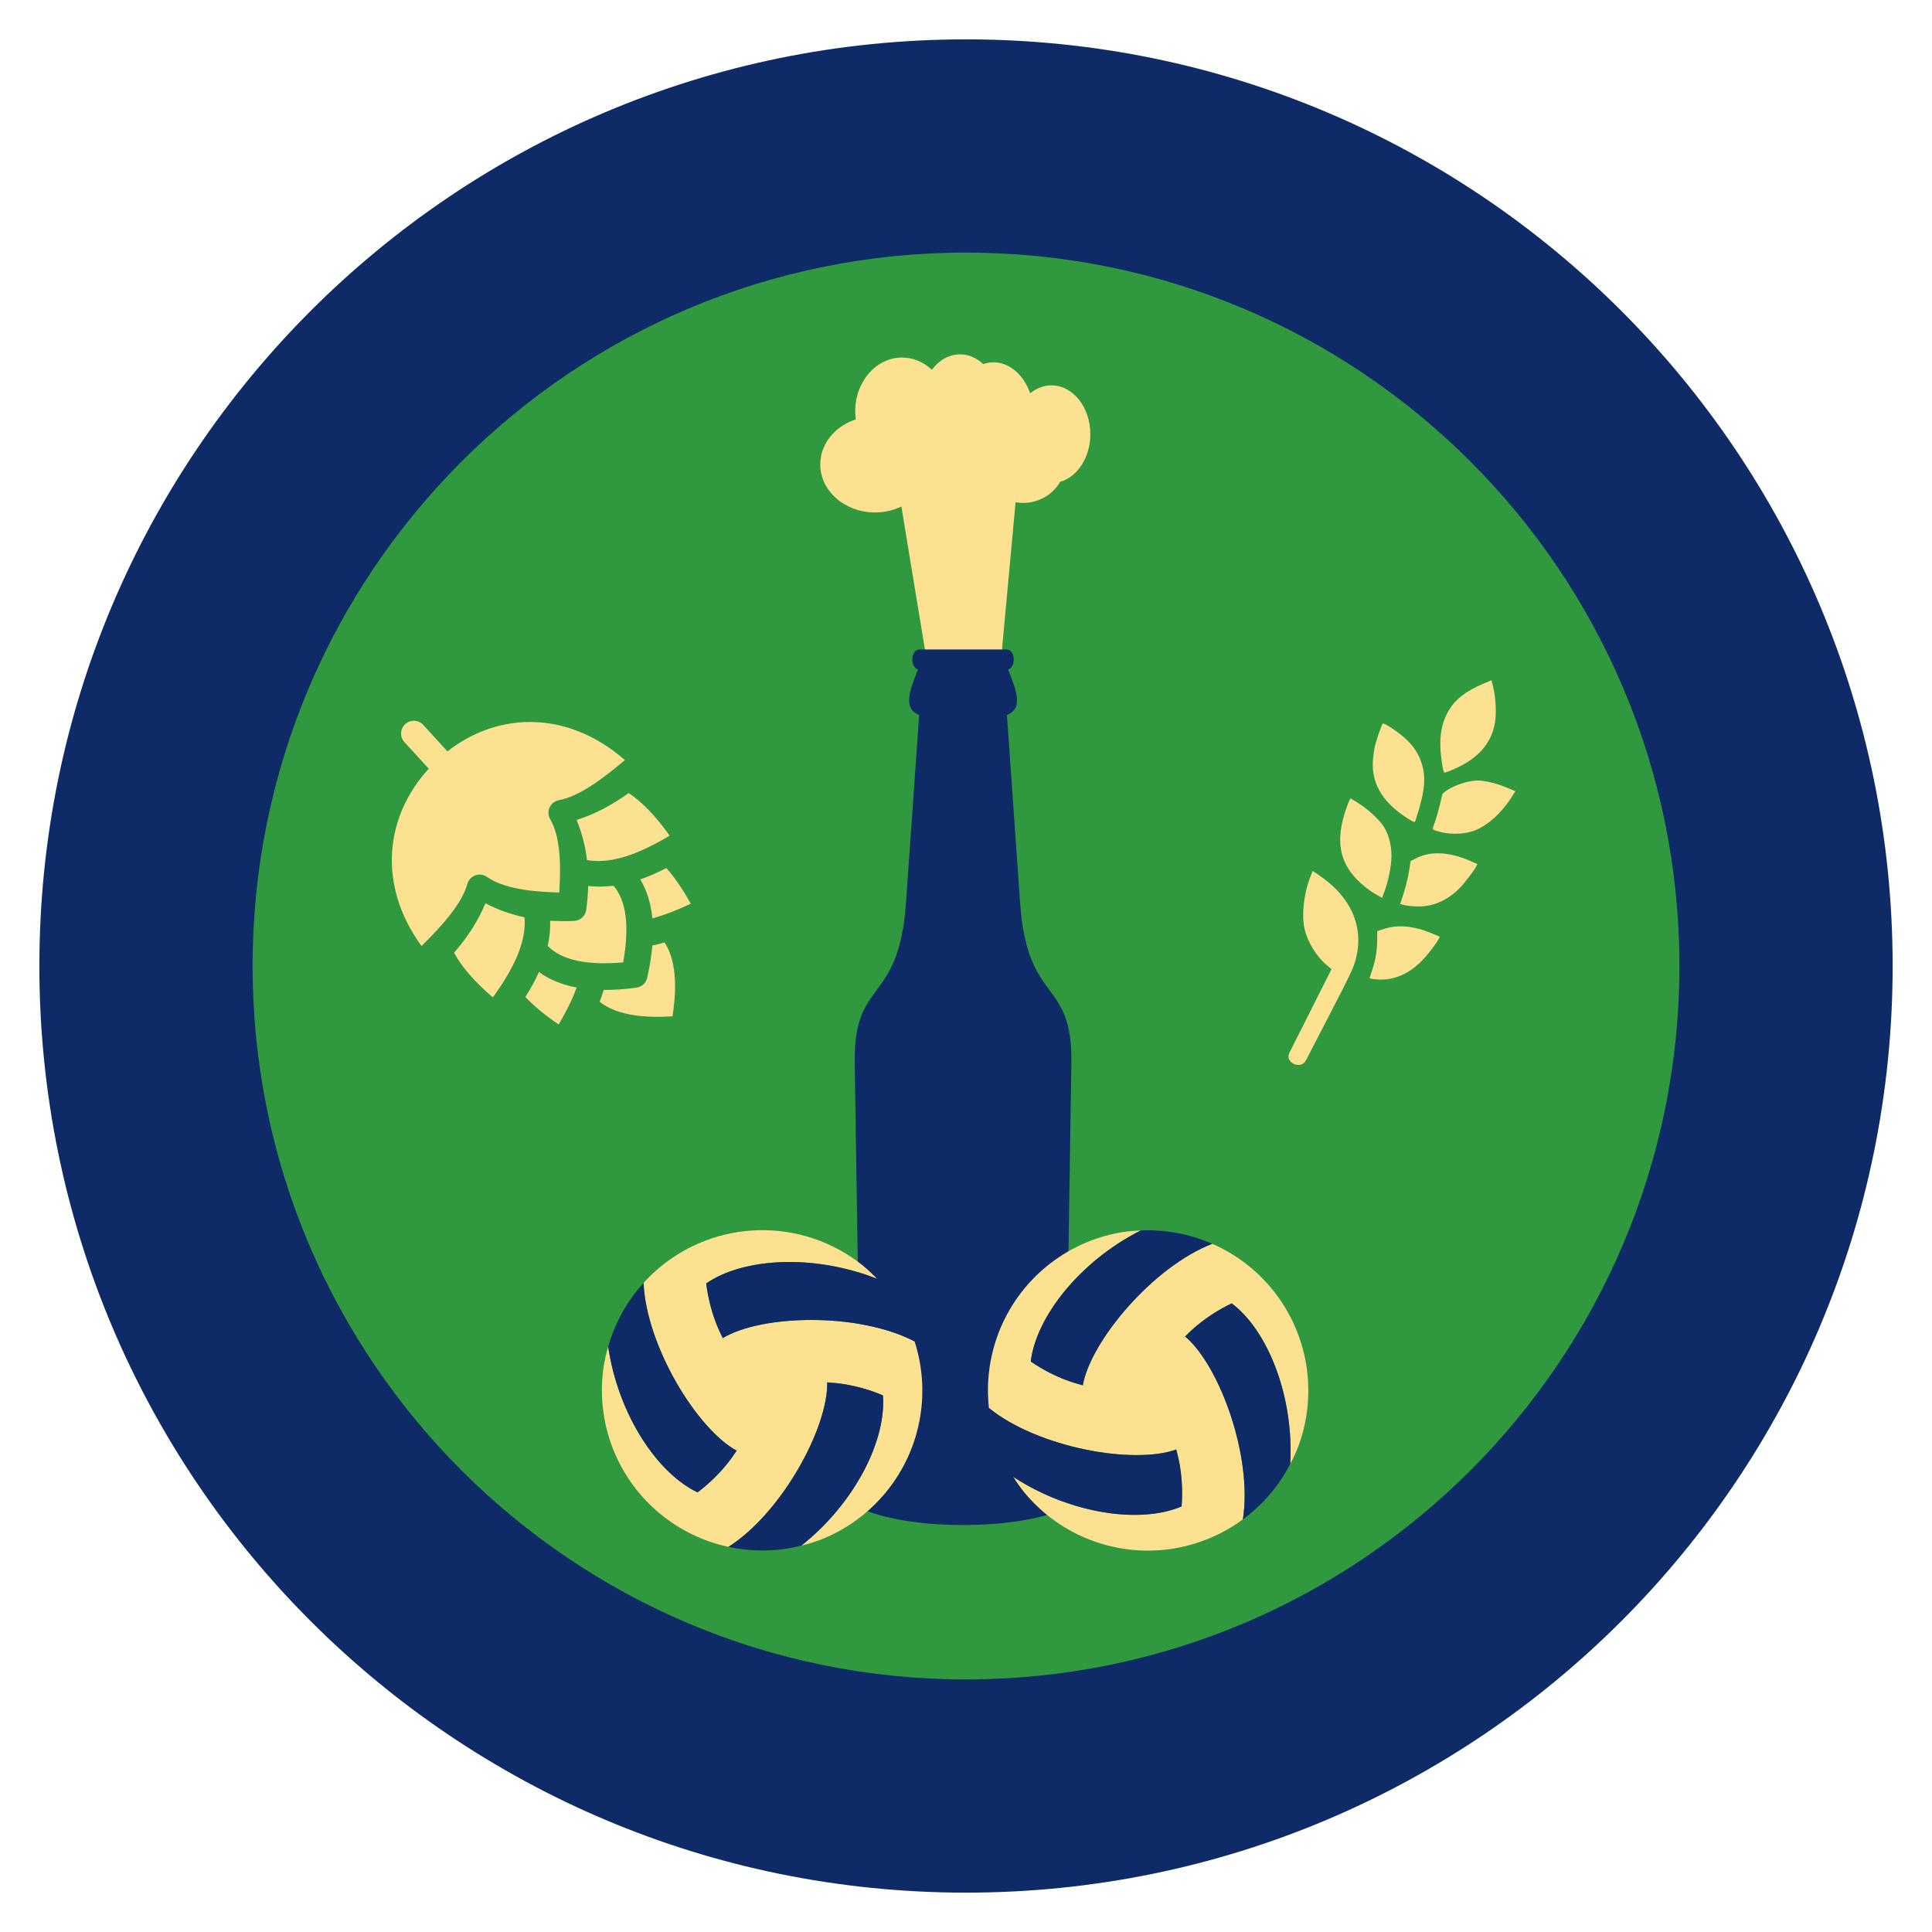
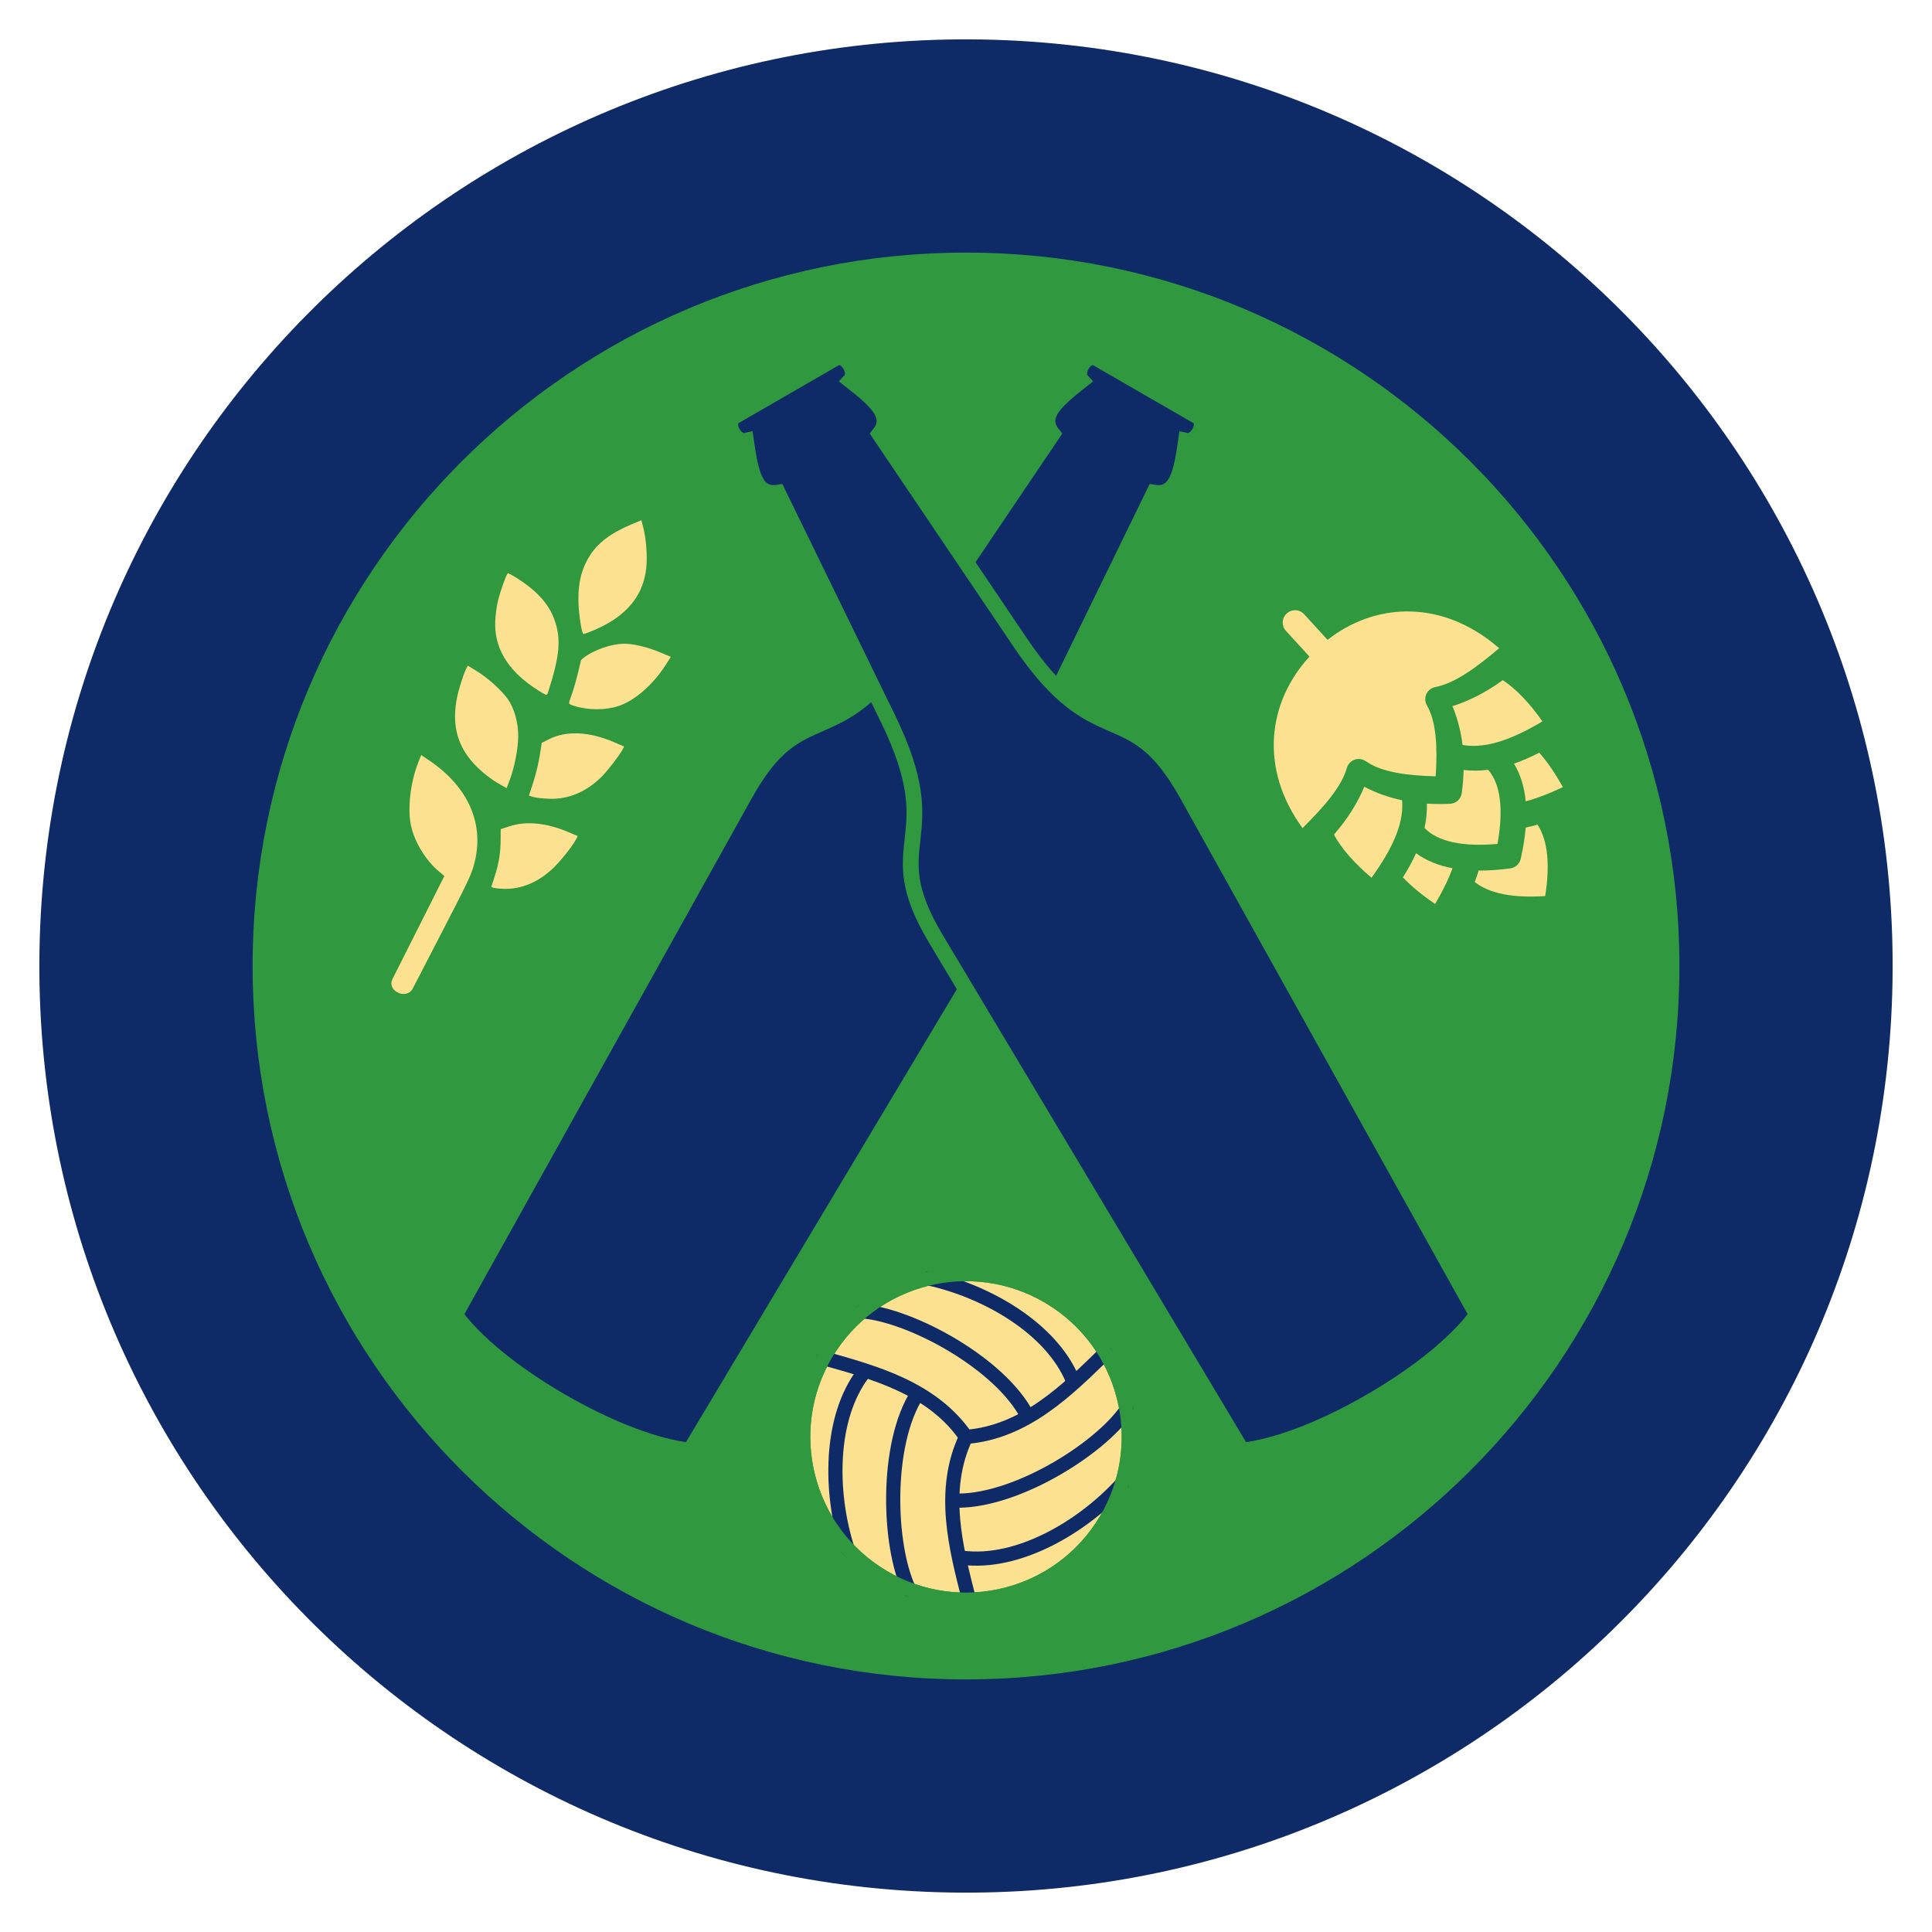
<svg xmlns="http://www.w3.org/2000/svg" xmlns:xlink="http://www.w3.org/1999/xlink" width="245.403mm" height="245.403mm" viewBox="0 0 245.403 245.403" version="1.1" id="svg2358">
  <defs id="defs2355">
-     <color-profile name="ISO-Coated-v2-300---ECI-" xlink:href="../../../WINDOWS/system32/spool/drivers/color/ISOcoated_v2_300_eci.icc" id="color-profile942" />
+     <color-profile name="ISO-Coated-v2-300---ECI-" xlink:href="../../../WINDOWS/system32/spool/drivers/color/ISOcoated_v2_300_eci.icc" id="color-profile2" />
  </defs>
  <g id="layer1" transform="translate(-86.07297,-21.80536)">
-     <circle r="117.702" cy="144.507" cx="208.775" id="blue_background" style="display:inline;vector-effect:none;fill:#0e2b68;fill-opacity:1;stroke:none;stroke-width:1;stroke-linecap:butt;stroke-linejoin:miter;stroke-miterlimit:4;stroke-dasharray:none;stroke-dashoffset:0;stroke-opacity:1" />
+     <circle r="117.702" cy="140.781" cx="211.305" id="blue_background" style="display:inline;vector-effect:none;fill:#0e2b68;fill-opacity:1;stroke:none;stroke-width:1;stroke-linecap:butt;stroke-linejoin:miter;stroke-miterlimit:4;stroke-dasharray:none;stroke-dashoffset:0;stroke-opacity:1" transform="rotate(1.016393)" />
    <circle r="90.617" cy="144.507" cx="208.775" id="green_background" style="display:inline;vector-effect:none;fill:#30983e;fill-opacity:1;stroke:none;stroke-width:1;stroke-linecap:butt;stroke-linejoin:miter;stroke-miterlimit:4;stroke-dasharray:none;stroke-dashoffset:0;stroke-opacity:1" />
-     <g id="hops" style="fill:#fce190;fill-opacity:1;stroke:none;stroke-width:0;stroke-miterlimit:4;stroke-dasharray:none" transform="translate(154.3493,117.6143)">
+     <g id="hops" style="fill:#fce190;fill-opacity:1;stroke:none;stroke-width:0;stroke-miterlimit:4;stroke-dasharray:none" transform="matrix(0.9670592,0,0,0.9670592,265.7644,103.4365)">
      <path id="path2303" d="m -15.743,-4.261 a 1.618,1.618 0 0 0 -1.063,0.425 1.618,1.618 0 0 0 -0.107,2.282 l 3.096,3.385 c -5.51,6.012 -6.605,14.699 -0.914,22.527 2.713,-2.698 5.09,-5.331 5.827,-7.909 a 1.618,1.618 0 0 1 2.483,-0.879 c 2.076,1.459 5.441,1.892 9.182,1.986 C 3,13.822 2.874,10.426 1.605,8.229 A 1.618,1.618 0 0 1 2.702,5.834 C 5.335,5.33 8.169,3.197 11.098,0.735 7.207,-2.667 2.885,-4.183 -1.273,-4.099 c -3.65,0.074 -7.173,1.381 -10.168,3.728 l -3.082,-3.37 a 1.618,1.618 0 0 0 -1.22,-0.521 z" style="color:#000000;font-style:normal;font-variant:normal;font-weight:normal;font-stretch:normal;font-size:medium;line-height:normal;font-family:sans-serif;font-variant-ligatures:normal;font-variant-position:normal;font-variant-caps:normal;font-variant-numeric:normal;font-variant-alternates:normal;font-feature-settings:normal;text-indent:0;text-align:start;text-decoration:none;text-decoration-line:none;text-decoration-style:solid;text-decoration-color:#000000;letter-spacing:normal;word-spacing:normal;text-transform:none;writing-mode:lr-tb;direction:ltr;text-orientation:mixed;dominant-baseline:auto;baseline-shift:baseline;text-anchor:start;white-space:normal;shape-padding:0;clip-rule:nonzero;display:inline;overflow:visible;visibility:visible;isolation:auto;mix-blend-mode:normal;color-interpolation:sRGB;color-interpolation-filters:linearRGB;solid-color:#000000;solid-opacity:1;vector-effect:none;fill:#fce190;fill-opacity:1;fill-rule:nonzero;stroke:none;stroke-width:1;stroke-linecap:round;stroke-linejoin:round;stroke-miterlimit:4;stroke-dasharray:none;stroke-dashoffset:0;stroke-opacity:1;color-rendering:auto;image-rendering:auto;shape-rendering:auto;text-rendering:auto;enable-background:accumulate" />
      <path id="path2301" d="M 11.575,4.924 C 9.404,6.494 7.218,7.63 4.96,8.34 5.612,9.898 6.063,11.589 6.284,13.43 c 0.107,0.019 0.213,0.04 0.319,0.054 C 9.567,13.889 12.945,12.625 16.786,10.338 15.086,7.946 13.366,6.111 11.575,4.924 Z" style="color:#000000;font-style:normal;font-variant:normal;font-weight:normal;font-stretch:normal;font-size:medium;line-height:normal;font-family:sans-serif;font-variant-ligatures:normal;font-variant-position:normal;font-variant-caps:normal;font-variant-numeric:normal;font-variant-alternates:normal;font-feature-settings:normal;text-indent:0;text-align:start;text-decoration:none;text-decoration-line:none;text-decoration-style:solid;text-decoration-color:#000000;letter-spacing:normal;word-spacing:normal;text-transform:none;writing-mode:lr-tb;direction:ltr;text-orientation:mixed;dominant-baseline:auto;baseline-shift:baseline;text-anchor:start;white-space:normal;shape-padding:0;clip-rule:nonzero;display:inline;overflow:visible;visibility:visible;isolation:auto;mix-blend-mode:normal;color-interpolation:sRGB;color-interpolation-filters:linearRGB;solid-color:#000000;solid-opacity:1;vector-effect:none;fill:#fce190;fill-opacity:1;fill-rule:nonzero;stroke:none;stroke-width:1;stroke-linecap:round;stroke-linejoin:round;stroke-miterlimit:4;stroke-dasharray:none;stroke-dashoffset:0;stroke-opacity:1;color-rendering:auto;image-rendering:auto;shape-rendering:auto;text-rendering:auto;enable-background:accumulate" />
      <path id="path2299" d="m 16.363,14.45 c -1.117,0.575 -2.221,1.062 -3.316,1.439 0.858,1.422 1.359,3.081 1.539,4.948 1.522,-0.407 3.148,-1.041 4.879,-1.858 -0.992,-1.787 -2.019,-3.303 -3.102,-4.529 z" style="color:#000000;font-style:normal;font-variant:normal;font-weight:normal;font-stretch:normal;font-size:medium;line-height:normal;font-family:sans-serif;font-variant-ligatures:normal;font-variant-position:normal;font-variant-caps:normal;font-variant-numeric:normal;font-variant-alternates:normal;font-feature-settings:normal;text-indent:0;text-align:start;text-decoration:none;text-decoration-line:none;text-decoration-style:solid;text-decoration-color:#000000;letter-spacing:normal;word-spacing:normal;text-transform:none;writing-mode:lr-tb;direction:ltr;text-orientation:mixed;dominant-baseline:auto;baseline-shift:baseline;text-anchor:start;white-space:normal;shape-padding:0;clip-rule:nonzero;display:inline;overflow:visible;visibility:visible;isolation:auto;mix-blend-mode:normal;color-interpolation:sRGB;color-interpolation-filters:linearRGB;solid-color:#000000;solid-opacity:1;vector-effect:none;fill:#fce190;fill-opacity:1;fill-rule:nonzero;stroke:none;stroke-width:1;stroke-linecap:round;stroke-linejoin:round;stroke-miterlimit:4;stroke-dasharray:none;stroke-dashoffset:0;stroke-opacity:1;color-rendering:auto;image-rendering:auto;shape-rendering:auto;text-rendering:auto;enable-background:accumulate" />
      <path id="path2296" d="m 9.654,16.698 c -1.077,0.136 -2.149,0.149 -3.222,0.025 -0.025,0.976 -0.105,1.989 -0.249,3.044 a 1.618,1.618 0 0 1 -1.527,1.397 c -1.061,0.049 -2.076,0.039 -3.048,-0.023 0.027,1.077 -0.082,2.141 -0.313,3.199 1.749,1.805 4.983,2.497 9.584,2.094 0.811,-4.546 0.415,-7.834 -1.226,-9.737 z" style="color:#000000;font-style:normal;font-variant:normal;font-weight:normal;font-stretch:normal;font-size:medium;line-height:normal;font-family:sans-serif;font-variant-ligatures:normal;font-variant-position:normal;font-variant-caps:normal;font-variant-numeric:normal;font-variant-alternates:normal;font-feature-settings:normal;text-indent:0;text-align:start;text-decoration:none;text-decoration-line:none;text-decoration-style:solid;text-decoration-color:#000000;letter-spacing:normal;word-spacing:normal;text-transform:none;writing-mode:lr-tb;direction:ltr;text-orientation:mixed;dominant-baseline:auto;baseline-shift:baseline;text-anchor:start;white-space:normal;shape-padding:0;clip-rule:nonzero;display:inline;overflow:visible;visibility:visible;isolation:auto;mix-blend-mode:normal;color-interpolation:sRGB;color-interpolation-filters:linearRGB;solid-color:#000000;solid-opacity:1;vector-effect:none;fill:#fce190;fill-opacity:1;fill-rule:nonzero;stroke:none;stroke-width:1;stroke-linecap:round;stroke-linejoin:round;stroke-miterlimit:4;stroke-dasharray:none;stroke-dashoffset:0;stroke-opacity:1;color-rendering:auto;image-rendering:auto;shape-rendering:auto;text-rendering:auto;enable-background:accumulate" />
      <path id="path2294" d="m -6.616,18.928 c -0.908,2.186 -2.233,4.262 -3.989,6.283 1.025,1.888 2.702,3.762 4.932,5.668 2.618,-3.621 4.18,-6.875 4.041,-9.862 -0.005,-0.105 -0.015,-0.211 -0.025,-0.316 -1.817,-0.385 -3.463,-0.984 -4.959,-1.773 z" style="color:#000000;font-style:normal;font-variant:normal;font-weight:normal;font-stretch:normal;font-size:medium;line-height:normal;font-family:sans-serif;font-variant-ligatures:normal;font-variant-position:normal;font-variant-caps:normal;font-variant-numeric:normal;font-variant-alternates:normal;font-feature-settings:normal;text-indent:0;text-align:start;text-decoration:none;text-decoration-line:none;text-decoration-style:solid;text-decoration-color:#000000;letter-spacing:normal;word-spacing:normal;text-transform:none;writing-mode:lr-tb;direction:ltr;text-orientation:mixed;dominant-baseline:auto;baseline-shift:baseline;text-anchor:start;white-space:normal;shape-padding:0;clip-rule:nonzero;display:inline;overflow:visible;visibility:visible;isolation:auto;mix-blend-mode:normal;color-interpolation:sRGB;color-interpolation-filters:linearRGB;solid-color:#000000;solid-opacity:1;vector-effect:none;fill:#fce190;fill-opacity:1;fill-rule:nonzero;stroke:none;stroke-width:1;stroke-linecap:round;stroke-linejoin:round;stroke-miterlimit:4;stroke-dasharray:none;stroke-dashoffset:0;stroke-opacity:1;color-rendering:auto;image-rendering:auto;shape-rendering:auto;text-rendering:auto;enable-background:accumulate" />
      <path id="path2292" d="m 16.137,23.901 c -0.521,0.15 -1.038,0.276 -1.552,0.382 -0.109,1.302 -0.33,2.676 -0.657,4.116 a 1.618,1.618 0 0 1 -1.364,1.247 c -1.463,0.198 -2.851,0.295 -4.158,0.287 -0.15,0.499 -0.321,1.001 -0.515,1.505 1.931,1.526 5.046,2.124 9.253,1.846 0.652,-4.163 0.339,-7.323 -1.006,-9.383 z" style="color:#000000;font-style:normal;font-variant:normal;font-weight:normal;font-stretch:normal;font-size:medium;line-height:normal;font-family:sans-serif;font-variant-ligatures:normal;font-variant-position:normal;font-variant-caps:normal;font-variant-numeric:normal;font-variant-alternates:normal;font-feature-settings:normal;text-indent:0;text-align:start;text-decoration:none;text-decoration-line:none;text-decoration-style:solid;text-decoration-color:#000000;letter-spacing:normal;word-spacing:normal;text-transform:none;writing-mode:lr-tb;direction:ltr;text-orientation:mixed;dominant-baseline:auto;baseline-shift:baseline;text-anchor:start;white-space:normal;shape-padding:0;clip-rule:nonzero;display:inline;overflow:visible;visibility:visible;isolation:auto;mix-blend-mode:normal;color-interpolation:sRGB;color-interpolation-filters:linearRGB;solid-color:#000000;solid-opacity:1;vector-effect:none;fill:#fce190;fill-opacity:1;fill-rule:nonzero;stroke:none;stroke-width:1;stroke-linecap:round;stroke-linejoin:round;stroke-miterlimit:4;stroke-dasharray:none;stroke-dashoffset:0;stroke-opacity:1;color-rendering:auto;image-rendering:auto;shape-rendering:auto;text-rendering:auto;enable-background:accumulate" />
      <path id="path2139-2-9" d="m 0.183,27.656 c -0.473,1.056 -1.056,2.111 -1.727,3.17 1.123,1.189 2.54,2.349 4.232,3.496 C 3.656,32.671 4.433,31.108 4.973,29.628 3.131,29.282 1.523,28.637 0.183,27.656 Z" style="color:#000000;font-style:normal;font-variant:normal;font-weight:normal;font-stretch:normal;font-size:medium;line-height:normal;font-family:sans-serif;font-variant-ligatures:normal;font-variant-position:normal;font-variant-caps:normal;font-variant-numeric:normal;font-variant-alternates:normal;font-feature-settings:normal;text-indent:0;text-align:start;text-decoration:none;text-decoration-line:none;text-decoration-style:solid;text-decoration-color:#000000;letter-spacing:normal;word-spacing:normal;text-transform:none;writing-mode:lr-tb;direction:ltr;text-orientation:mixed;dominant-baseline:auto;baseline-shift:baseline;text-anchor:start;white-space:normal;shape-padding:0;clip-rule:nonzero;display:inline;overflow:visible;visibility:visible;isolation:auto;mix-blend-mode:normal;color-interpolation:sRGB;color-interpolation-filters:linearRGB;solid-color:#000000;solid-opacity:1;vector-effect:none;fill:#fce190;fill-opacity:1;fill-rule:nonzero;stroke:none;stroke-width:1;stroke-linecap:round;stroke-linejoin:round;stroke-miterlimit:4;stroke-dasharray:none;stroke-dashoffset:0;stroke-opacity:1;color-rendering:auto;image-rendering:auto;shape-rendering:auto;text-rendering:auto;enable-background:accumulate" />
    </g>
-     <g id="barley" style="fill:#fce190;fill-opacity:1;stroke:none" transform="translate(154.3493,117.6143)">
+     <g id="barley" style="fill:#fce190;fill-opacity:1;stroke:none" transform="matrix(1.231608,0,0,1.231608,18.30664,99.46041)">
      <path id="path6033" d="m 95.495,37.93 2.678,-5.317 2.678,-5.317 -0.596,-0.503 C 98.925,25.671 97.782,23.794 97.419,22.134 97.034,20.375 97.333,17.704 98.151,15.602 l 0.308,-0.783 0.703,0.473 c 4.205,2.792 5.905,6.708 4.73,10.894 -0.292,1.042 -0.638,1.767 -3.307,6.927 l -2.98,5.763 c -0.662,1.279 -2.72,0.248 -2.106,-0.938 z" style="clip-rule:evenodd;display:inline;fill:#fce190;fill-opacity:1;fill-rule:evenodd;stroke:none;stroke-width:1;stroke-linecap:round;stroke-linejoin:round;stroke-miterlimit:2.75;stroke-dasharray:none" />
      <path id="path6031" d="m 105.693,28.384 c 0.03,-0.057 0.201,-0.576 0.385,-1.164 0.408,-1.296 0.57,-2.336 0.578,-3.716 l 0.006,-1.042 0.938,-0.305 c 1.689,-0.549 3.758,-0.349 5.968,0.577 l 1.04,0.441 -0.175,0.337 c -0.376,0.723 -1.678,2.347 -2.461,3.066 -1.372,1.261 -2.89,1.949 -4.486,2.033 -0.813,0.043 -1.866,-0.087 -1.796,-0.223 z" style="clip-rule:evenodd;display:inline;fill:#fce190;fill-opacity:1;fill-rule:evenodd;stroke:none;stroke-width:1;stroke-linecap:round;stroke-linejoin:round;stroke-miterlimit:2.75;stroke-dasharray:none" />
      <path id="path6029" d="m 105.833,17.38 c -3.66,-2.571 -4.666,-5.613 -3.29,-9.948 0.197,-0.621 0.44,-1.289 0.541,-1.483 l 0.182,-0.353 0.989,0.609 c 1.132,0.695 2.571,2.005 3.178,2.901 0.662,0.977 1.06,2.464 1.036,3.859 -0.023,1.287 -0.404,3.189 -0.902,4.494 l -0.292,0.774 -0.557,-0.312 c -0.306,-0.171 -0.704,-0.413 -0.883,-0.541 z" style="clip-rule:evenodd;display:inline;fill:#fce190;fill-opacity:1;fill-rule:evenodd;stroke:none;stroke-width:1;stroke-linecap:round;stroke-linejoin:round;stroke-miterlimit:2.75;stroke-dasharray:none" />
      <path id="path6027" d="m 110.032,17.596 c 0.249,-0.772 0.545,-1.995 0.658,-2.717 l 0.204,-1.314 0.749,-0.379 c 1.788,-0.906 4.149,-0.797 6.717,0.311 l 1.026,0.446 -0.182,0.353 c -0.268,0.519 -1.539,2.168 -2.102,2.73 -1.585,1.581 -3.444,2.371 -5.417,2.301 -0.665,-0.023 -1.411,-0.107 -1.659,-0.184 l -0.452,-0.137 z" style="clip-rule:evenodd;display:inline;fill:#fce190;fill-opacity:1;fill-rule:evenodd;stroke:none;stroke-width:1;stroke-linecap:round;stroke-linejoin:round;stroke-miterlimit:2.75;stroke-dasharray:none" />
      <path id="path6025" d="m 109.925,7.748 c -2.66,-1.849 -3.943,-4.11 -3.826,-6.739 0.029,-0.663 0.158,-1.618 0.285,-2.122 0.258,-1.022 0.879,-2.762 1.001,-2.8 0.164,-0.052 1.477,0.777 2.373,1.505 1.205,0.974 2.007,2.044 2.443,3.26 0.713,1.988 0.562,3.723 -0.652,7.483 -0.11,0.329 -0.137,0.335 -0.54,0.109 -0.236,-0.132 -0.722,-0.446 -1.084,-0.697 z" style="clip-rule:evenodd;display:inline;fill:#fce190;fill-opacity:1;fill-rule:evenodd;stroke:none;stroke-width:1;stroke-linecap:round;stroke-linejoin:round;stroke-miterlimit:2.75;stroke-dasharray:none" />
      <path id="path6023" d="m 113.749,9.265 c 0.049,-0.165 0.191,-0.579 0.317,-0.922 0.128,-0.341 0.379,-1.229 0.56,-1.973 l 0.327,-1.353 c 0.945,-0.915 3.212,-1.767 4.72,-1.674 1.023,0.074 2.265,0.397 3.45,0.894 l 1.086,0.453 -0.521,0.819 c -1.306,2.046 -3.202,3.701 -4.872,4.252 -1.37,0.452 -3.172,0.443 -4.615,-0.024 -0.491,-0.157 -0.526,-0.2 -0.45,-0.474 z" style="clip-rule:evenodd;display:inline;fill:#fce190;fill-opacity:1;fill-rule:evenodd;stroke:none;stroke-width:1;stroke-linecap:round;stroke-linejoin:round;stroke-miterlimit:2.75;stroke-dasharray:none" />
      <path id="path4519-5-5-8" d="m 114.901,1.263 c -0.475,-3.001 -0.206,-5.114 0.876,-6.889 0.858,-1.405 2.177,-2.417 4.354,-3.338 l 1.043,-0.441 0.188,0.739 c 0.308,1.206 0.44,3.003 0.31,4.206 -0.304,2.816 -1.978,4.871 -5.115,6.28 -0.696,0.312 -1.317,0.541 -1.381,0.507 -0.067,-0.035 -0.188,-0.512 -0.275,-1.064 z" style="clip-rule:evenodd;display:inline;fill:#fce190;fill-opacity:1;fill-rule:evenodd;stroke:none;stroke-width:1;stroke-linecap:round;stroke-linejoin:round;stroke-miterlimit:2.75;stroke-dasharray:none" />
    </g>
-     <g transform="translate(328.9246,538.6407)" id="bottle" style="display:inline;stroke:none">
-       <path d="m -120.904,-471.825 a 4.944,6.306 0 0 0 -3.581,1.958 5.953,6.811 0 0 0 -3.785,-1.554 5.953,6.811 0 0 0 -5.953,6.811 5.953,6.811 0 0 0 0.071,1.047 6.962,6.105 0 0 0 -4.511,5.714 6.962,6.105 0 0 0 6.962,6.105 6.962,6.105 0 0 0 3.344,-0.75 l 3.114,18.912 9.687,-0.403 v -0.605 l 1.705,-18.451 a 5.398,5.297 0 0 0 0.97,0.087 5.398,5.297 0 0 0 4.694,-2.682 4.944,6.206 0 0 0 3.832,-6.046 4.944,6.206 0 0 0 -4.944,-6.206 4.944,6.206 0 0 0 -2.701,1.008 5.146,6.811 0 0 0 -4.665,-3.934 5.146,6.811 0 0 0 -1.303,0.222 4.944,6.306 0 0 0 -2.935,-1.232 z" style="display:inline;fill:#fce190;fill-opacity:1;stroke:none;stroke-width:1;stroke-linecap:round;stroke-linejoin:miter;stroke-miterlimit:4;stroke-dasharray:none;stroke-opacity:1" id="path4603-0-8" />
-       <path id="path4584-5-4" style="display:inline;fill:#0e2b68;fill-opacity:1;stroke:none;stroke-width:1;stroke-linecap:round;stroke-linejoin:miter;stroke-miterlimit:4;stroke-dasharray:none;stroke-opacity:1" d="m -126.025,-434.339 c -1.173,0 -1.261,2.224 -0.227,2.548 -1.14,2.843 -1.888,4.976 0.152,5.777 l -1.671,23.846 c -0.92,13.13 -6.681,9.436 -6.514,20.357 l 0.87,56.599 c 0,0 3.988,2.086 12.89,2.086 8.902,0 12.89,-2.086 12.89,-2.086 l 0.869,-56.599 c 0.168,-10.921 -5.593,-7.227 -6.514,-20.357 l -1.671,-23.846 c 2.04,-0.801 1.292,-2.934 0.152,-5.777 1.034,-0.324 0.945,-2.548 -0.227,-2.548 h -5.499 z" />
+     <g transform="matrix(1.158407,0.6688067,-0.6688067,1.158407,80.92148,654.756)" id="bottle_1" style="display:inline;stroke:#30983e;stroke-width:1.495;stroke-dasharray:none;stroke-opacity:1">
+       <path id="path4584-5-4" style="display:inline;fill:#0e2b68;fill-opacity:1;stroke:#30983e;stroke-width:1.495;stroke-linecap:round;stroke-linejoin:miter;stroke-miterlimit:4;stroke-dasharray:none;stroke-opacity:1" d="m -126.025,-434.339 c -1.173,0 -1.261,2.224 -0.227,2.548 -1.14,2.843 -1.888,4.976 0.152,5.777 l -1.671,23.846 c -0.92,13.13 -6.681,9.436 -6.514,20.357 l 0.87,56.599 c 0,0 3.988,2.086 12.89,2.086 8.902,0 12.89,-2.086 12.89,-2.086 l 0.869,-56.599 c 0.168,-10.921 -5.593,-7.227 -6.514,-20.357 l -1.671,-23.846 c 2.04,-0.801 1.292,-2.934 0.152,-5.777 1.034,-0.324 0.945,-2.548 -0.227,-2.548 h -5.499 z" />
    </g>
-     <g style="display:inline" transform="matrix(0.5673411,0.4565492,-0.4565492,0.5673411,115.1179,90.28504)" id="left_ball">
-       <path style="opacity:1;vector-effect:none;fill:#fce190;fill-opacity:1;stroke:none;stroke-width:5.505;stroke-linecap:round;stroke-linejoin:miter;stroke-miterlimit:4;stroke-dasharray:none;stroke-dashoffset:0;stroke-opacity:1" d="m -968.217,1629.799 a 76.984,76.984 0 0 0 -25.426,4.959 c -4e-4,0 4.1e-4,0.01 0,0.014 a 76.984,76.984 0 0 0 -0.002,0 76.984,76.984 0 0 0 -29.777,20.332 c 0.082,1.847 0.239,3.726 0.484,5.633 0.253,1.969 0.589,3.965 1.002,5.979 0.413,2.014 0.902,4.045 1.461,6.084 0.559,2.039 1.186,4.087 1.877,6.133 1.381,4.092 3.014,8.182 4.84,12.188 1.826,4.006 3.848,7.929 6.008,11.697 2.16,3.768 4.459,7.379 6.842,10.758 2.383,3.379 4.849,6.525 7.344,9.363 1.247,1.419 2.502,2.76 3.756,4.016 1.254,1.255 2.508,2.425 3.756,3.498 1.247,1.073 2.488,2.049 3.715,2.92 1.203,0.855 2.391,1.603 3.561,2.246 0.313,-0.475 0.687,-0.903 0.99,-1.385 -1.711,2.721 -3.575,5.328 -5.596,7.818 -2.021,2.49 -4.198,4.863 -6.533,7.119 -2.335,2.256 -4.828,4.396 -7.482,6.414 -1.894,1.44 -3.871,2.816 -5.93,4.133 2.019,-1.295 3.96,-2.649 5.822,-4.061 -1.184,-0.559 -2.37,-1.19 -3.551,-1.893 -1.184,-0.704 -2.363,-1.48 -3.537,-2.322 -2.348,-1.684 -4.67,-3.637 -6.937,-5.834 -2.267,-2.197 -4.481,-4.637 -6.611,-7.295 -2.131,-2.658 -4.177,-5.532 -6.115,-8.598 -1.939,-3.065 -3.768,-6.321 -5.459,-9.742 -1.691,-3.421 -3.243,-7.007 -4.631,-10.73 -1.387,-3.724 -2.61,-7.586 -3.639,-11.561 -1.006,-3.888 -1.814,-7.888 -2.424,-11.967 a 76.984,76.984 0 0 0 -2.133,9.176 76.984,76.984 0 0 0 27.355,71.309 c 0,0 0.01,0 0.01,-0.01 a 76.984,76.984 0 0 0 32.5,15.625 c 1.559,-0.995 3.106,-2.071 4.635,-3.236 1.579,-1.203 3.14,-2.493 4.678,-3.857 1.538,-1.364 3.05,-2.803 4.537,-4.307 1.487,-1.504 2.946,-3.072 4.373,-4.693 2.853,-3.243 5.577,-6.699 8.133,-10.283 2.556,-3.585 4.944,-7.296 7.127,-11.051 2.183,-3.755 4.162,-7.552 5.896,-11.305 1.735,-3.753 3.227,-7.464 4.438,-11.043 0.605,-1.79 1.14,-3.546 1.6,-5.26 0.46,-1.714 0.847,-3.385 1.152,-5.002 0.305,-1.617 0.529,-3.178 0.67,-4.676 0.139,-1.469 0.194,-2.873 0.166,-4.207 -0.551,-0.032 -1.095,-0.136 -1.646,-0.162 3.196,0.123 6.369,0.431 9.52,0.934 3.167,0.505 6.312,1.204 9.434,2.098 3.121,0.894 6.22,1.984 9.295,3.273 2.244,0.941 4.473,1.991 6.691,3.144 -2.179,-1.131 -4.371,-2.16 -6.574,-3.088 0.108,1.304 0.153,2.647 0.135,4.021 -0.018,1.377 -0.098,2.787 -0.24,4.225 -0.285,2.876 -0.817,5.862 -1.586,8.924 -0.769,3.062 -1.776,6.199 -3.012,9.373 -1.236,3.174 -2.701,6.384 -4.387,9.596 -1.685,3.212 -3.592,6.425 -5.709,9.6 -2.117,3.175 -4.445,6.312 -6.977,9.375 -2.531,3.063 -5.266,6.054 -8.193,8.932 -2.864,2.816 -5.925,5.515 -9.152,8.082 a 76.984,76.984 0 0 0 9.014,-2.74 76.984,76.984 0 0 0 48.078,-59.346 c -0.003,0 -0.007,0 -0.01,-0.01 a 76.984,76.984 0 0 0 -2.719,-35.957 c -1.641,-0.853 -3.345,-1.655 -5.119,-2.397 -1.832,-0.765 -3.729,-1.472 -5.68,-2.121 -1.95,-0.649 -3.953,-1.242 -5.998,-1.777 -2.045,-0.536 -4.135,-1.016 -6.252,-1.441 -4.235,-0.85 -8.59,-1.479 -12.973,-1.9 -4.382,-0.421 -8.791,-0.633 -13.135,-0.646 -4.343,-0.013 -8.621,0.171 -12.738,0.545 -4.118,0.374 -8.074,0.938 -11.779,1.68 -1.852,0.371 -3.643,0.786 -5.357,1.244 -1.714,0.459 -3.353,0.96 -4.906,1.504 -1.553,0.544 -3.019,1.129 -4.387,1.756 -1.341,0.615 -2.583,1.269 -3.725,1.961 0.248,0.495 0.43,1.019 0.686,1.512 -1.493,-2.83 -2.812,-5.735 -3.953,-8.717 -1.146,-2.995 -2.114,-6.067 -2.9,-9.217 -0.786,-3.15 -1.392,-6.378 -1.812,-9.686 -0.316,-2.481 -0.528,-5.006 -0.635,-7.576 0.108,2.525 0.318,5.005 0.625,7.443 1.076,-0.746 2.215,-1.454 3.414,-2.125 1.202,-0.673 2.463,-1.309 3.779,-1.904 2.633,-1.191 5.485,-2.225 8.521,-3.09 3.036,-0.865 6.256,-1.562 9.623,-2.078 3.367,-0.516 6.88,-0.852 10.504,-0.998 3.624,-0.146 7.358,-0.102 11.166,0.144 3.808,0.246 7.691,0.693 11.609,1.353 3.919,0.66 7.874,1.534 11.83,2.631 3.87,1.073 7.739,2.372 11.576,3.883 a 76.984,76.984 0 0 0 -6.879,-6.434 76.984,76.984 0 0 0 -50.01,-16.926 z" transform="matrix(0.2830573,-0.2277811,0.2277811,0.2830573,50.40303,-645.9035)" id="path1154-4-29" />
-       <path id="path1157-9-7" d="m 169.003,29.618 c -1.43,0.446 -2.822,0.959 -4.162,1.537 -1.37,0.591 -2.688,1.245 -3.948,1.95 -1.26,0.706 -2.46,1.463 -3.594,2.261 -1.134,0.798 -2.201,1.636 -3.194,2.503 -0.992,0.867 -1.91,1.762 -2.746,2.675 -0.835,0.913 -1.588,1.844 -2.251,2.78 -0.662,0.936 -1.235,1.878 -1.708,2.815 -0.237,0.468 -0.449,0.936 -0.636,1.4 -0.186,0.463 -0.348,0.924 -0.482,1.38 0.011,0.011 0.021,0.024 0.033,0.035 0.873,0.84 1.779,1.617 2.719,2.329 0.94,0.713 1.914,1.362 2.92,1.948 0.828,0.483 1.694,0.896 2.567,1.295 0.166,-0.456 0.368,-0.924 0.608,-1.404 0.244,-0.489 0.526,-0.989 0.841,-1.497 0.316,-0.508 0.666,-1.023 1.046,-1.543 0.381,-0.52 0.793,-1.046 1.232,-1.573 0.88,-1.054 1.872,-2.115 2.952,-3.158 1.08,-1.044 2.249,-2.071 3.481,-3.056 1.232,-0.986 2.528,-1.93 3.865,-2.809 1.336,-0.879 2.713,-1.693 4.105,-2.417 0.696,-0.362 1.397,-0.702 2.098,-1.016 0.701,-0.314 1.403,-0.603 2.103,-0.864 0.7,-0.26 1.398,-0.492 2.091,-0.693 0.671,-0.194 1.337,-0.355 1.995,-0.488 a 27.97,27.97 0 0 0 -11.937,-4.393 z" style="opacity:1;vector-effect:none;fill:#0e2b68;fill-opacity:1;stroke:none;stroke-width:2;stroke-linecap:round;stroke-linejoin:miter;stroke-miterlimit:4;stroke-dasharray:none;stroke-dashoffset:0;stroke-opacity:1" />
-       <path id="path1157-9-1-6" d="m 187.886,74.148 c 0.329,-1.462 0.58,-2.923 0.749,-4.373 0.173,-1.481 0.266,-2.951 0.285,-4.394 0.019,-1.444 -0.037,-2.862 -0.161,-4.243 -0.124,-1.381 -0.316,-2.724 -0.571,-4.017 -0.254,-1.293 -0.571,-2.535 -0.944,-3.715 -0.373,-1.18 -0.803,-2.297 -1.282,-3.339 -0.48,-1.042 -1.01,-2.008 -1.584,-2.887 -0.287,-0.439 -0.586,-0.857 -0.894,-1.251 -0.308,-0.393 -0.626,-0.763 -0.954,-1.107 -0.015,0.004 -0.032,0.006 -0.047,0.011 -1.164,0.335 -2.289,0.732 -3.377,1.19 -1.087,0.458 -2.136,0.976 -3.147,1.555 -0.832,0.476 -1.623,1.019 -2.405,1.575 0.312,0.371 0.616,0.781 0.912,1.228 0.301,0.456 0.594,0.95 0.875,1.477 0.282,0.527 0.553,1.088 0.813,1.678 0.26,0.59 0.509,1.209 0.746,1.854 0.473,1.289 0.895,2.679 1.259,4.136 0.364,1.457 0.669,2.983 0.906,4.543 0.237,1.56 0.407,3.155 0.5,4.751 0.093,1.597 0.11,3.196 0.041,4.764 -0.035,0.784 -0.09,1.56 -0.169,2.325 -0.078,0.764 -0.179,1.516 -0.304,2.253 -0.124,0.736 -0.273,1.457 -0.445,2.157 -0.167,0.678 -0.361,1.335 -0.575,1.972 a 27.97,27.97 0 0 0 9.773,-8.141 z" style="opacity:1;vector-effect:none;fill:#0e2b68;fill-opacity:1;stroke:none;stroke-width:2;stroke-linecap:round;stroke-linejoin:miter;stroke-miterlimit:4;stroke-dasharray:none;stroke-dashoffset:0;stroke-opacity:1" />
-       <path id="path1157-9-3-7" d="m 139.881,68.236 c 1.102,1.016 2.242,1.964 3.412,2.835 1.196,0.891 2.422,1.706 3.663,2.444 1.241,0.738 2.497,1.399 3.755,1.982 1.258,0.583 2.517,1.088 3.764,1.514 1.247,0.426 2.481,0.773 3.69,1.04 1.208,0.267 2.391,0.453 3.533,0.559 1.142,0.106 2.244,0.13 3.292,0.072 0.524,-0.029 1.035,-0.079 1.53,-0.149 0.494,-0.07 0.974,-0.161 1.436,-0.272 0.004,-0.015 0.01,-0.031 0.014,-0.046 0.291,-1.176 0.51,-2.349 0.657,-3.519 0.147,-1.17 0.222,-2.338 0.227,-3.503 0.004,-0.959 -0.071,-1.915 -0.162,-2.87 -0.478,0.085 -0.984,0.143 -1.519,0.175 -0.546,0.033 -1.119,0.039 -1.717,0.02 -0.597,-0.02 -1.219,-0.065 -1.86,-0.135 -0.641,-0.07 -1.302,-0.164 -1.978,-0.281 -1.353,-0.235 -2.767,-0.564 -4.211,-0.978 -1.444,-0.414 -2.918,-0.912 -4.387,-1.487 -1.47,-0.575 -2.935,-1.225 -4.365,-1.943 -1.429,-0.718 -2.822,-1.503 -4.146,-2.347 -0.662,-0.422 -1.306,-0.859 -1.929,-1.309 -0.623,-0.45 -1.224,-0.913 -1.799,-1.389 -0.575,-0.476 -1.125,-0.964 -1.646,-1.464 -0.504,-0.484 -0.976,-0.98 -1.42,-1.484 a 27.97,27.97 0 0 0 2.164,12.534 z" style="opacity:1;vector-effect:none;fill:#0e2b68;fill-opacity:1;stroke:none;stroke-width:2;stroke-linecap:round;stroke-linejoin:miter;stroke-miterlimit:4;stroke-dasharray:none;stroke-dashoffset:0;stroke-opacity:1" />
+     <g transform="matrix(1.158407,-0.6688067,0.6688067,1.158407,610.62,493.875)" id="bottle_2" style="display:inline;fill:#0e2b68;fill-opacity:1;stroke:#30983e;stroke-width:1.495;stroke-dasharray:none;stroke-opacity:1">
+       <path id="path4584-5-4-1" style="display:inline;fill:#0e2b68;fill-opacity:1;stroke:#30983e;stroke-width:1.495;stroke-linecap:round;stroke-linejoin:miter;stroke-miterlimit:4;stroke-dasharray:none;stroke-opacity:1" d="m -122.505,-432.597 c -1.173,0 -1.261,2.224 -0.227,2.548 -1.14,2.843 -1.888,4.976 0.152,5.777 l -1.671,23.846 c -0.92,13.13 -6.681,9.436 -6.514,20.357 l 0.87,56.599 c 0,0 3.988,2.086 12.89,2.086 8.902,0 12.89,-2.086 12.89,-2.086 l 0.869,-56.599 c 0.168,-10.921 -5.593,-7.227 -6.514,-20.357 l -1.671,-23.846 c 2.04,-0.801 1.292,-2.934 0.152,-5.777 1.034,-0.324 0.945,-2.548 -0.227,-2.548 h -5.499 z" />
    </g>
-     <g style="display:inline" transform="matrix(-0.2529139,0.6828965,-0.6828965,-0.2529139,312.9305,99.83664)" id="right_ball">
-       <path style="opacity:1;vector-effect:none;fill:#fce190;fill-opacity:1;stroke:none;stroke-width:5.505;stroke-linecap:round;stroke-linejoin:miter;stroke-miterlimit:4;stroke-dasharray:none;stroke-dashoffset:0;stroke-opacity:1" d="m -784.803,1629.938 a 76.984,76.984 0 0 0 -9.379,0.889 76.984,76.984 0 0 0 -58.943,48.57 c 0.003,0 0.005,0.01 0.008,0.01 a 76.984,76.984 0 0 0 -4.504,35.775 c 1.438,1.163 2.951,2.289 4.541,3.369 1.642,1.115 3.361,2.188 5.143,3.213 1.782,1.025 3.626,2.003 5.523,2.936 1.898,0.933 3.848,1.82 5.838,2.658 3.98,1.677 8.123,3.163 12.334,4.449 4.211,1.286 8.489,2.373 12.742,3.252 4.254,0.879 8.482,1.55 12.592,2.004 4.109,0.454 8.099,0.691 11.877,0.703 1.889,0.01 3.727,-0.045 5.498,-0.152 1.771,-0.108 3.477,-0.271 5.107,-0.494 1.63,-0.223 3.183,-0.506 4.648,-0.848 1.437,-0.335 2.785,-0.73 4.041,-1.18 -0.143,-0.529 -0.218,-1.073 -0.367,-1.602 0.897,3.066 1.612,6.17 2.135,9.315 0.526,3.163 0.861,6.368 1.004,9.611 0.143,3.244 0.092,6.527 -0.154,9.852 -0.185,2.494 -0.481,5.011 -0.889,7.551 0.398,-2.496 0.685,-4.969 0.871,-7.42 -1.203,0.517 -2.461,0.985 -3.77,1.404 -1.312,0.42 -2.675,0.79 -4.084,1.111 -2.817,0.642 -5.817,1.086 -8.965,1.328 -3.148,0.242 -6.444,0.284 -9.846,0.119 -3.402,-0.165 -6.912,-0.536 -10.492,-1.115 -3.58,-0.579 -7.23,-1.367 -10.912,-2.367 -3.682,-1 -7.397,-2.212 -11.105,-3.641 -3.708,-1.428 -7.412,-3.072 -11.07,-4.936 -3.579,-1.823 -7.11,-3.869 -10.568,-6.115 a 76.984,76.984 0 0 0 5.459,7.678 76.984,76.984 0 0 0 71.535,26.762 c 10e-4,0 0.003,-0.01 0.004,-0.012 a 76.984,76.984 0 0 0 33.234,-13.988 c 0.288,-1.827 0.508,-3.698 0.648,-5.615 0.145,-1.98 0.212,-4.005 0.209,-6.061 -0.003,-2.055 -0.078,-4.142 -0.219,-6.252 -0.141,-2.11 -0.348,-4.242 -0.617,-6.385 -0.538,-4.286 -1.323,-8.617 -2.314,-12.906 -0.991,-4.29 -2.189,-8.537 -3.555,-12.66 -1.366,-4.123 -2.897,-8.12 -4.559,-11.906 -1.662,-3.786 -3.451,-7.36 -5.33,-10.639 -0.939,-1.639 -1.902,-3.205 -2.881,-4.686 -0.979,-1.48 -1.974,-2.876 -2.982,-4.176 -1.009,-1.3 -2.03,-2.503 -3.059,-3.602 -1.008,-1.077 -2.023,-2.047 -3.041,-2.91 -0.393,0.395 -0.835,0.736 -1.223,1.137 2.212,-2.316 4.55,-4.493 7.018,-6.523 2.476,-2.038 5.083,-3.929 7.82,-5.674 2.738,-1.745 5.608,-3.344 8.611,-4.793 2.252,-1.087 4.579,-2.089 6.982,-3.006 -2.36,0.903 -4.645,1.89 -6.861,2.955 1.049,0.783 2.082,1.639 3.1,2.562 1.02,0.926 2.023,1.921 3.006,2.981 1.965,2.119 3.849,4.497 5.633,7.101 1.784,2.605 3.467,5.436 5.025,8.465 1.558,3.029 2.991,6.254 4.279,9.645 1.289,3.39 2.433,6.946 3.408,10.635 0.975,3.689 1.781,7.512 2.398,11.438 0.617,3.926 1.044,7.955 1.26,12.055 0.211,4.011 0.206,8.093 -0.01,12.211 a 76.984,76.984 0 0 0 3.92,-8.566 76.984,76.984 0 0 0 -12.592,-75.332 c -0.004,0 -0.008,0 -0.012,0 a 76.984,76.984 0 0 0 -28.732,-21.789 c -1.726,0.664 -3.457,1.409 -5.188,2.246 -1.787,0.865 -3.573,1.817 -5.352,2.848 -1.779,1.03 -3.55,2.139 -5.307,3.316 -1.757,1.177 -3.499,2.422 -5.221,3.727 -3.442,2.609 -6.8,5.454 -10.02,8.457 -3.219,3.003 -6.298,6.164 -9.186,9.408 -2.888,3.244 -5.585,6.571 -8.033,9.902 -2.448,3.332 -4.649,6.669 -6.549,9.935 -0.95,1.633 -1.823,3.25 -2.615,4.838 -0.792,1.588 -1.503,3.147 -2.125,4.67 -0.622,1.524 -1.153,3.009 -1.59,4.449 -0.429,1.412 -0.762,2.777 -1,4.09 0.534,0.142 1.046,0.351 1.582,0.486 -3.108,-0.757 -6.156,-1.692 -9.145,-2.812 -3.003,-1.127 -5.946,-2.437 -8.826,-3.936 -2.88,-1.498 -5.699,-3.184 -8.455,-5.061 -1.396,-0.951 -2.775,-1.951 -4.139,-3 1.33,1.02 2.676,1.992 4.035,2.92 0.154,-1.3 0.377,-2.624 0.668,-3.967 0.292,-1.346 0.654,-2.711 1.08,-4.092 0.852,-2.761 1.968,-5.583 3.332,-8.43 1.364,-2.847 2.976,-5.72 4.82,-8.584 1.844,-2.864 3.919,-5.718 6.211,-8.529 2.292,-2.811 4.798,-5.579 7.506,-8.268 2.707,-2.689 5.614,-5.299 8.705,-7.797 3.091,-2.497 6.368,-4.883 9.811,-7.119 3.368,-2.188 6.906,-4.223 10.58,-6.096 z" transform="matrix(-0.1261836,-0.3407101,0.3407101,-0.1261836,-514.4843,6.516823)" id="path1154-4-29-2" />
-       <path id="path1157-9-7-0" d="m 169.003,29.618 c -1.43,0.446 -2.822,0.959 -4.162,1.537 -1.37,0.591 -2.688,1.245 -3.948,1.95 -1.26,0.706 -2.46,1.463 -3.594,2.261 -1.134,0.798 -2.201,1.636 -3.194,2.503 -0.992,0.867 -1.91,1.762 -2.746,2.675 -0.835,0.913 -1.588,1.844 -2.251,2.78 -0.662,0.936 -1.235,1.878 -1.708,2.815 -0.237,0.468 -0.449,0.936 -0.636,1.4 -0.186,0.463 -0.348,0.924 -0.482,1.38 0.011,0.011 0.021,0.024 0.033,0.035 0.873,0.84 1.779,1.617 2.719,2.329 0.94,0.713 1.914,1.362 2.92,1.948 0.828,0.483 1.694,0.896 2.567,1.295 0.166,-0.456 0.368,-0.924 0.608,-1.404 0.244,-0.489 0.526,-0.989 0.841,-1.497 0.316,-0.508 0.666,-1.023 1.046,-1.543 0.381,-0.52 0.793,-1.046 1.232,-1.573 0.88,-1.054 1.872,-2.115 2.952,-3.158 1.08,-1.044 2.249,-2.071 3.481,-3.056 1.232,-0.986 2.528,-1.93 3.865,-2.809 1.336,-0.879 2.713,-1.693 4.105,-2.417 0.696,-0.362 1.397,-0.702 2.098,-1.016 0.701,-0.314 1.403,-0.603 2.103,-0.864 0.7,-0.26 1.398,-0.492 2.091,-0.693 0.671,-0.194 1.337,-0.355 1.995,-0.488 a 27.97,27.97 0 0 0 -11.937,-4.393 z" style="opacity:1;vector-effect:none;fill:#0e2b68;fill-opacity:1;stroke:none;stroke-width:2;stroke-linecap:round;stroke-linejoin:miter;stroke-miterlimit:4;stroke-dasharray:none;stroke-dashoffset:0;stroke-opacity:1" />
-       <path id="path1157-9-1-6-8" d="m 187.886,74.148 c 0.329,-1.462 0.58,-2.923 0.749,-4.373 0.173,-1.481 0.266,-2.951 0.285,-4.394 0.019,-1.444 -0.037,-2.862 -0.161,-4.243 -0.124,-1.381 -0.316,-2.724 -0.571,-4.017 -0.254,-1.293 -0.571,-2.535 -0.944,-3.715 -0.373,-1.18 -0.803,-2.297 -1.282,-3.339 -0.48,-1.042 -1.01,-2.008 -1.584,-2.887 -0.287,-0.439 -0.586,-0.857 -0.894,-1.251 -0.308,-0.393 -0.626,-0.763 -0.954,-1.107 -0.015,0.004 -0.032,0.006 -0.047,0.011 -1.164,0.335 -2.289,0.732 -3.377,1.19 -1.087,0.458 -2.136,0.976 -3.147,1.555 -0.832,0.476 -1.623,1.019 -2.405,1.575 0.312,0.371 0.616,0.781 0.912,1.228 0.301,0.456 0.594,0.95 0.875,1.477 0.282,0.527 0.553,1.088 0.813,1.678 0.26,0.59 0.509,1.209 0.746,1.854 0.473,1.289 0.895,2.679 1.259,4.136 0.364,1.457 0.669,2.983 0.906,4.543 0.237,1.56 0.407,3.155 0.5,4.751 0.093,1.597 0.11,3.196 0.041,4.764 -0.035,0.784 -0.09,1.56 -0.169,2.325 -0.078,0.764 -0.179,1.516 -0.304,2.253 -0.124,0.736 -0.273,1.457 -0.445,2.157 -0.167,0.678 -0.361,1.335 -0.575,1.972 a 27.97,27.97 0 0 0 9.773,-8.141 z" style="opacity:1;vector-effect:none;fill:#0e2b68;fill-opacity:1;stroke:none;stroke-width:2;stroke-linecap:round;stroke-linejoin:miter;stroke-miterlimit:4;stroke-dasharray:none;stroke-dashoffset:0;stroke-opacity:1" />
-       <path id="path1157-9-3-7-7" d="m 139.881,68.236 c 1.102,1.016 2.242,1.964 3.412,2.835 1.196,0.891 2.422,1.706 3.663,2.444 1.241,0.738 2.497,1.399 3.755,1.982 1.258,0.583 2.517,1.088 3.764,1.514 1.247,0.426 2.481,0.773 3.69,1.04 1.208,0.267 2.391,0.453 3.533,0.559 1.142,0.106 2.244,0.13 3.292,0.072 0.524,-0.029 1.035,-0.079 1.53,-0.149 0.494,-0.07 0.974,-0.161 1.436,-0.272 0.004,-0.015 0.01,-0.031 0.014,-0.046 0.291,-1.176 0.51,-2.349 0.657,-3.519 0.147,-1.17 0.222,-2.338 0.227,-3.503 0.004,-0.959 -0.071,-1.915 -0.162,-2.87 -0.478,0.085 -0.984,0.143 -1.519,0.175 -0.546,0.033 -1.119,0.039 -1.717,0.02 -0.597,-0.02 -1.219,-0.065 -1.86,-0.135 -0.641,-0.07 -1.302,-0.164 -1.978,-0.281 -1.353,-0.235 -2.767,-0.564 -4.211,-0.978 -1.444,-0.414 -2.918,-0.912 -4.387,-1.487 -1.47,-0.575 -2.935,-1.225 -4.365,-1.943 -1.429,-0.718 -2.822,-1.503 -4.146,-2.347 -0.662,-0.422 -1.306,-0.859 -1.929,-1.309 -0.623,-0.45 -1.224,-0.913 -1.799,-1.389 -0.575,-0.476 -1.125,-0.964 -1.646,-1.464 -0.504,-0.484 -0.976,-0.98 -1.42,-1.484 a 27.97,27.97 0 0 0 2.164,12.534 z" style="opacity:1;vector-effect:none;fill:#0e2b68;fill-opacity:1;stroke:none;stroke-width:2;stroke-linecap:round;stroke-linejoin:miter;stroke-miterlimit:4;stroke-dasharray:none;stroke-dashoffset:0;stroke-opacity:1" />
+     <g id="ball" transform="matrix(0.7794183,0.5175857,-0.5175857,0.7794183,99.69156,-227.3093)" style="stroke-width:1.924;stroke-dasharray:none">
+       <circle style="display:inline;fill:#fce190;fill-opacity:1;stroke:#30983e;stroke-width:1.924;stroke-linecap:round;stroke-dasharray:none;stroke-opacity:1" id="path9-6-6-2-2" cx="-352.331" cy="319.812" transform="scale(-1,1)" r="22.098" />
+       <path style="display:inline;fill:#fce190;fill-opacity:1;stroke:#0e2b68;stroke-width:1.924;stroke-linecap:round;stroke-dasharray:none;stroke-opacity:1" d="m 336.228,304.679 c 7.533,-2.908 17.521,-3.532 23.812,0.636" id="path8-8-0-6-0" />
+       <path style="display:inline;fill:#fce190;fill-opacity:1;stroke:#0e2b68;stroke-width:1.924;stroke-linecap:round;stroke-dasharray:none;stroke-opacity:1" d="m 331.186,313.393 c 5.798,-3.217 19.531,-4.482 26.559,-0.539" id="path8-9-4-0-6-7" />
+       <path style="display:inline;fill:#fce190;fill-opacity:1;stroke:#0e2b68;stroke-width:1.924;stroke-linecap:round;stroke-dasharray:none;stroke-opacity:1" d="m 373.488,313.433 c -1.248,7.978 -5.701,16.94 -12.457,20.303" id="path8-2-4-7-3-1" />
+       <path style="display:inline;fill:#fce190;fill-opacity:1;stroke:#0e2b68;stroke-width:1.924;stroke-linecap:round;stroke-dasharray:none;stroke-opacity:1" d="m 368.462,304.709 c -0.113,6.629 -5.884,19.155 -12.812,23.27" id="path8-9-0-6-4-6-1" />
+       <path style="display:inline;fill:#fce190;fill-opacity:1;stroke:#0e2b68;stroke-width:1.924;stroke-linecap:round;stroke-dasharray:none;stroke-opacity:1" d="m 347.277,341.324 c -6.285,-5.07 -11.819,-13.407 -11.355,-20.94" id="path8-0-5-8-3-8" />
+       <path style="display:inline;fill:#fce190;fill-opacity:1;stroke:#0e2b68;stroke-width:1.924;stroke-linecap:round;stroke-dasharray:none;stroke-opacity:1" d="m 357.345,341.333 c -5.685,-3.413 -13.647,-14.673 -13.746,-22.731" id="path8-9-9-5-4-7-9" />
+       <path style="fill:none;fill-opacity:1;stroke:#0e2b68;stroke-width:1.924;stroke-linecap:round;stroke-dasharray:none;stroke-opacity:1" d="m 352.331,319.812 c 6.335,-4.963 7.95,-12.961 9.459,-19.971" id="path6-6-9-7" />
+       <path style="fill:none;fill-opacity:1;stroke:#0e2b68;stroke-width:1.924;stroke-linecap:round;stroke-dasharray:none;stroke-opacity:1" d="m 352.331,319.812 c -7.466,-3.005 -15.2,-0.404 -22.025,1.794" id="path6-6-9-7-1" />
+       <path style="fill:none;fill-opacity:1;stroke:#0e2b68;stroke-width:1.924;stroke-linecap:round;stroke-dasharray:none;stroke-opacity:1" d="m 352.331,319.812 c 1.13,7.968 7.25,13.366 12.566,18.177" id="path6-6-9-7-8" />
+       <circle style="display:inline;fill:none;fill-opacity:1;stroke:#30983e;stroke-width:1.924;stroke-linecap:round;stroke-dasharray:none;stroke-opacity:1" id="path9-4-9-8-9-9" cx="-352.331" cy="319.812" transform="scale(-1,1)" r="22.098" />
    </g>
  </g>
</svg>
